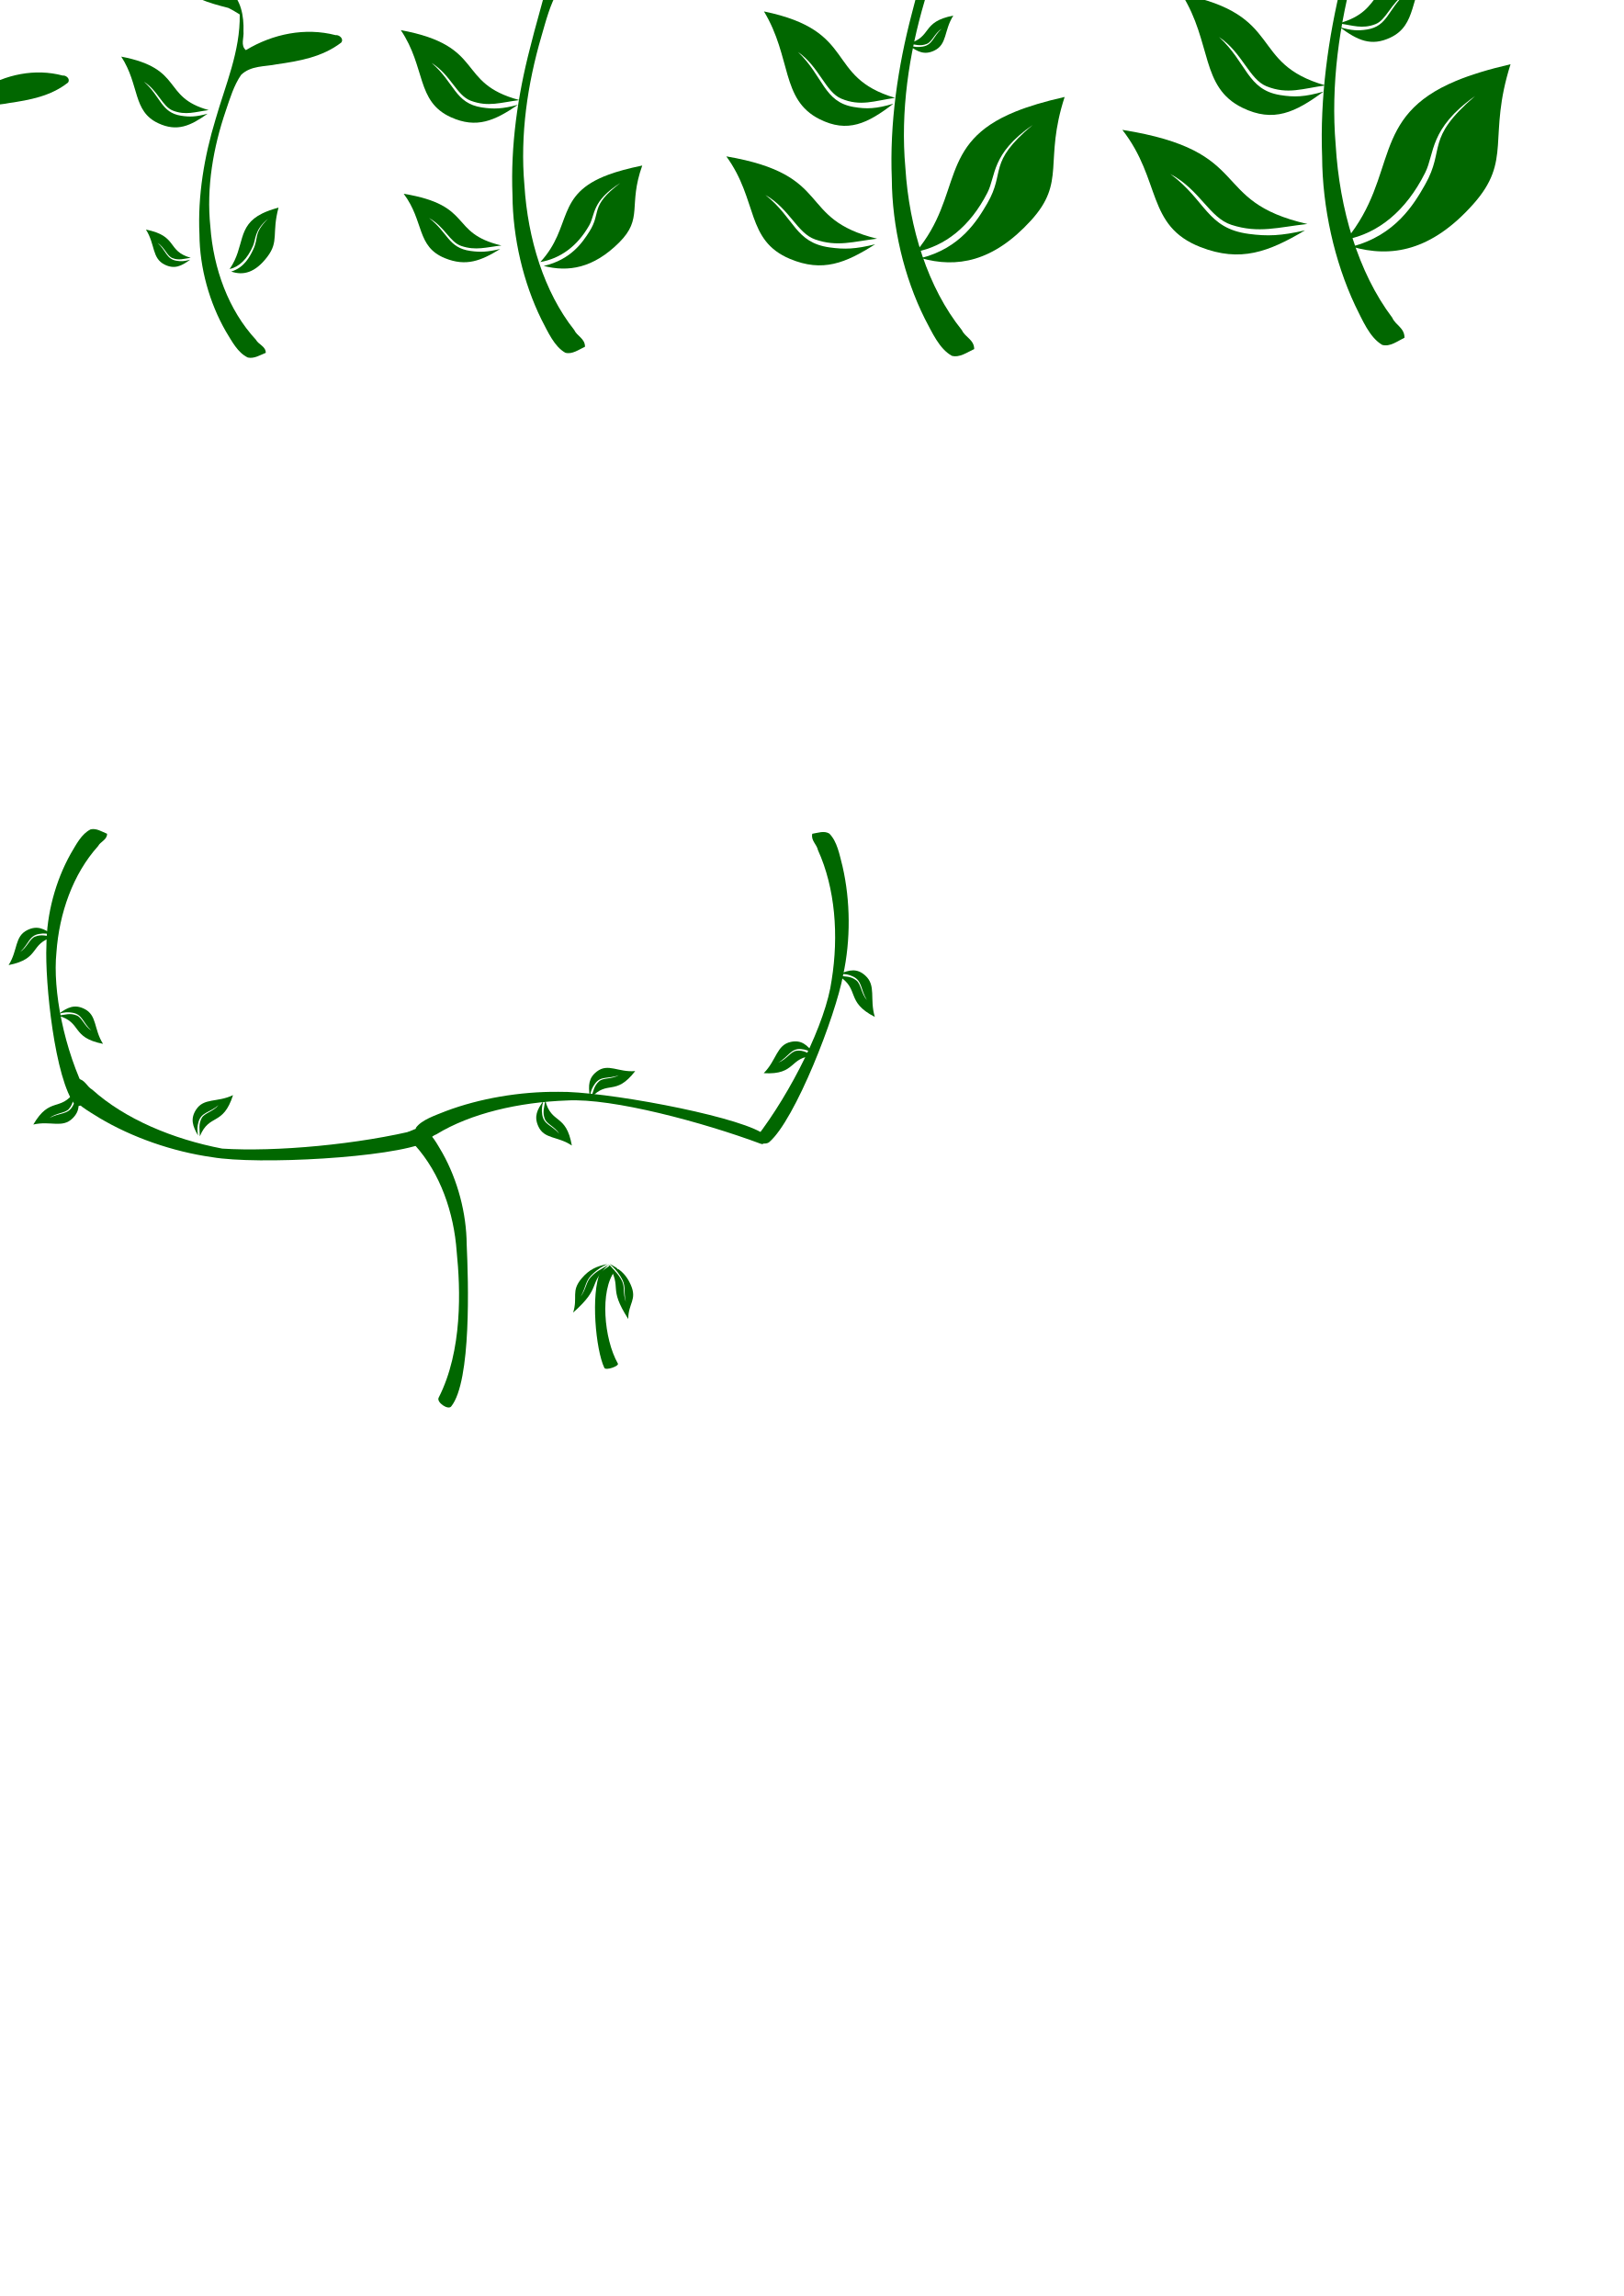
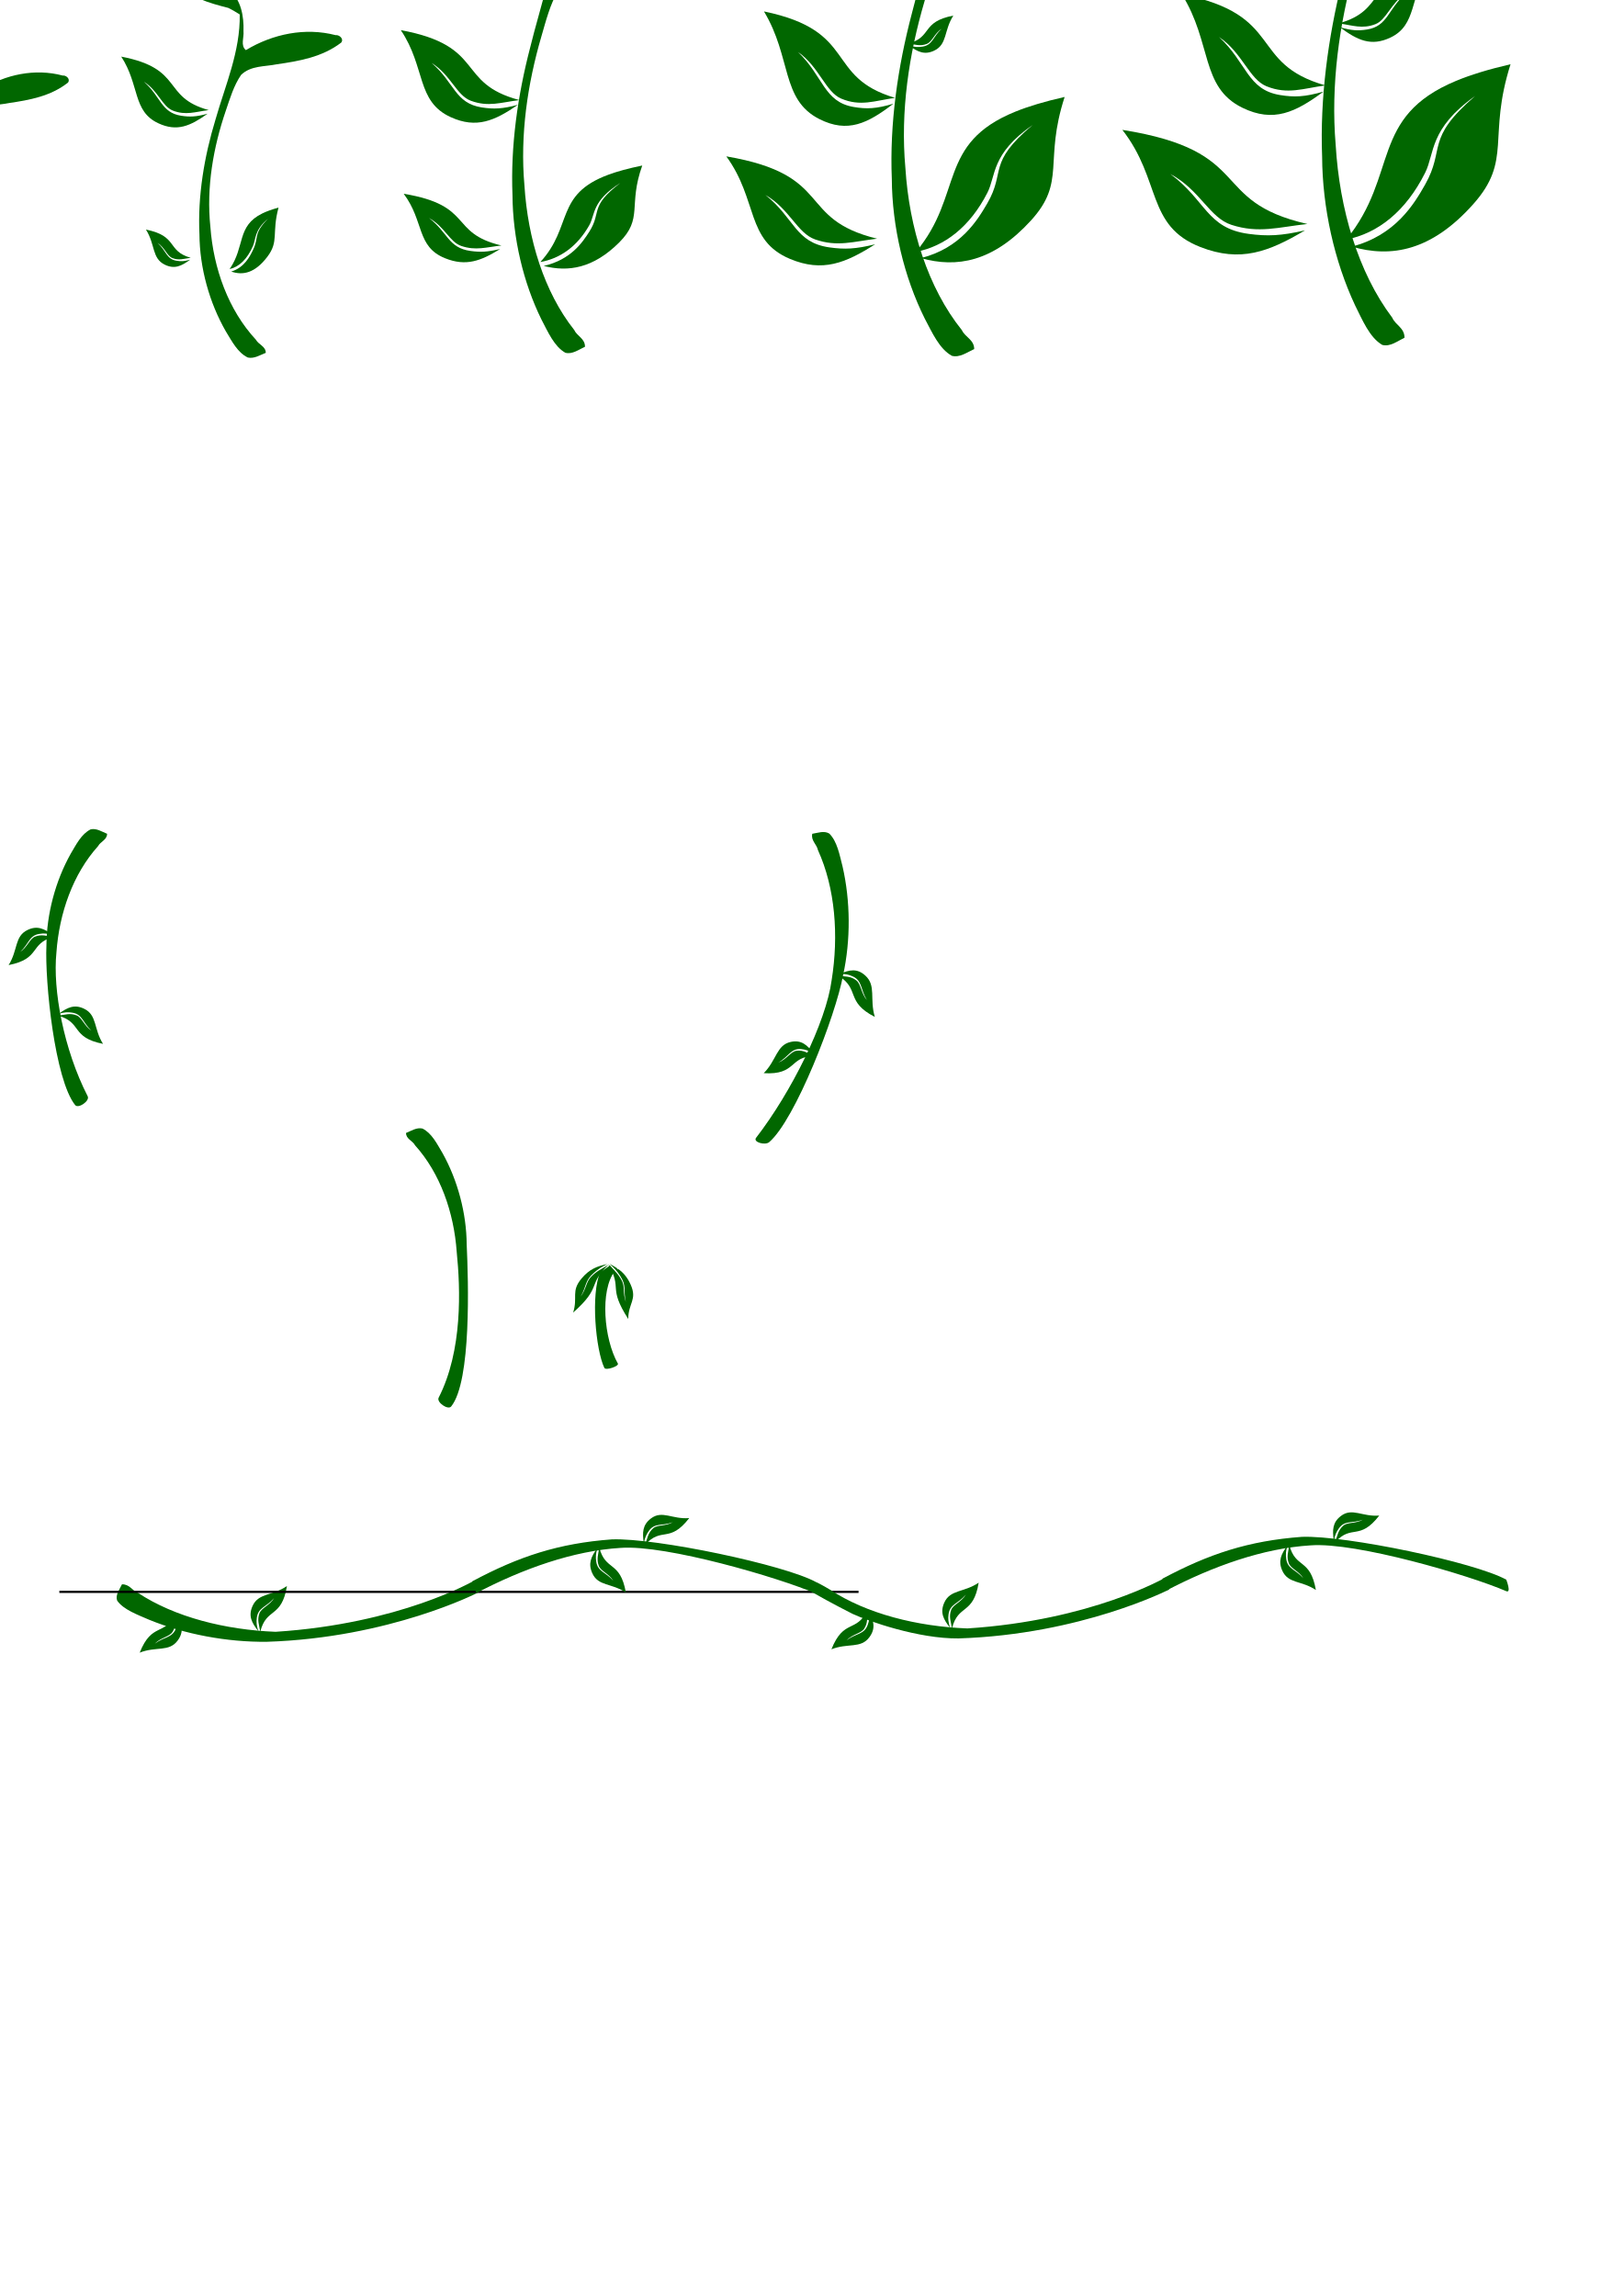
<svg xmlns="http://www.w3.org/2000/svg" width="210mm" height="297mm" viewBox="0 0 744.094 1052.362" id="svg2" version="1.1">
  <defs id="defs4" />
  <g id="layer1">
    <path style="fill:#016700" d="m -224.769,-331.904 c 2.913,21.319 21.6,17.481 25.094,29.86 -3.239,30.904 -15.605,60.49 -32.469,86.394 -12.796,16.088 -22.964,34.672 -26.616,55.083 -7.936,42.283 4.848,85.244 22.089,123.606 l 10.411,-4.96 c -9.218,-18.327 -14.518,-38.647 -19.81,-58.512 -8.642,-32.435 -8.237,-69.039 9.661,-98.374 12.299,-17.81 22.299,-37.213 28.85,-57.878 13.23,-11.863 34.456,4.4 52.481,-20.917 -11.441,-9.887 -25.681,-9.069 -33.555,-4.749 -7.265,3.288 -11.502,6.044 -14.53,9.899 2.387,-9.468 4.261,-19.137 4.519,-28.806 2.087,-10.925 2.09,-14.451 -4.593,-23.011 -3.344,-5.044 -11.623,-9.958 -21.539,-7.639 z" id="path4154" />
    <path style="fill:#016700" d="m -284.537,-270.269 c 12.671,18.981 7.666,36.284 25.248,44.311 12.937,5.906 22.061,1.809 33.798,-6.326 -7.801,2.105 -12.165,2.275 -18.17,1.347 -13.616,-2.106 -13.75,-12.603 -25.367,-22.648 9.686,6.065 12.588,16.513 19.75,19.225 8.834,3.345 15.175,0.86 24.546,-0.328 -32.371,-8.636 -16.538,-27.53 -59.803,-35.582 z" id="path4152" />
    <path style="fill:#016700" d="m -345.054,-178.302 c 22.14,27.707 12.238,48.705 34.329,58.691 17.814,8.052 27.24,1.565 40.736,-5.318 0,0 -21.67,1.551 -32.048,-6.858 -10.286,-8.335 -2.367,-20.075 -29.08,-40.269 24.211,15.713 22.205,30.323 29.092,37.46 9.453,9.796 32.776,5.335 32.776,5.335 -33.703,-3.694 -24.037,-60.864 -75.802,-49.038 z" id="path4150" />
    <path style="fill:#016700" d="m -196.517,-195.86 c -38.287,18.752 -25.139,48.818 -48.425,82.399 13.943,-3.205 26.265,-14.656 34.78,-34.707 4.302,-10.13 1.672,-22.769 22.043,-39.83 -22.308,22.537 -12.939,27.1 -22.107,46.091 -4.728,9.794 -12.942,26.265 -32.313,32.113 17.447,5.985 35.215,2.212 53.55,-22.015 17.408,-23.002 6.197,-34.506 16.468,-72.679 -9.89,2.699 -17.732,5.56 -23.997,8.628 z" id="path2985" />
    <path style="fill:#016700" d="m -129.353,53.387 c -1.323,0.134 -2.701,-0.002 -3.965,0.49 4.841,4.976 11.817,6.749 18.361,8.256 1.345,0.606 2.653,1.29 3.924,2.039 0.214,11.459 -4.933,21.979 -8.297,32.675 -3.849,11.475 -6.122,23.744 -5.495,35.717 0.076,10.384 3.392,21.286 9.076,30.232 2.042,3.016 4.005,6.558 7.485,8.067 2.168,0.44 4.18,-0.76 6.151,-1.464 -0.017,-2.04 -2.476,-2.536 -3.389,-4.081 -9.404,-9.203 -14.538,-22.139 -15.583,-35.131 -1.408,-12.257 0.98,-24.652 5.296,-36.118 1.43,-3.821 2.743,-7.84 5.229,-11.11 3.362,-2.949 8.127,-2.515 12.25,-3.295 7.616,-0.987 15.578,-2.241 22.015,-6.741 1.035,-1.202 -0.762,-2.496 -1.936,-2.32 -10.344,-2.441 -21.445,-0.412 -30.693,4.663 -1.925,-1.409 -0.602,-3.94 -0.826,-5.878 0.18,-4.652 -0.848,-10.111 -5.066,-12.791 -4.324,-2.664 -9.553,-3.308 -14.538,-3.209 z" id="path4154-8" />
    <path style="fill:#016700" d="m -33.812,10.728 c -1.62,0.186 -3.307,-0.003 -4.854,0.681 5.926,6.91 14.467,9.373 22.479,11.466 1.646,0.842 3.248,1.792 4.804,2.832 0.261,15.914 -6.04,30.524 -10.158,45.379 -4.712,15.936 -7.495,32.976 -6.727,49.603 0.093,14.421 4.153,29.562 11.111,41.986 2.5,4.189 4.903,9.108 9.164,11.204 2.654,0.611 5.117,-1.056 7.53,-2.033 -0.021,-2.833 -3.031,-3.522 -4.149,-5.668 -11.513,-12.78 -17.799,-30.747 -19.077,-48.79 -1.724,-17.023 1.2,-34.236 6.484,-50.16 1.75,-5.306 3.359,-10.888 6.401,-15.429 4.116,-4.095 9.95,-3.493 14.997,-4.577 C 13.517,45.85 23.264,44.109 31.145,37.859 32.412,36.19 30.212,34.392 28.775,34.637 16.111,31.247 2.52,34.066 -8.801,41.114 -11.158,39.156 -9.538,35.642 -9.812,32.95 -9.592,26.489 -10.851,18.908 -16.014,15.186 c -5.294,-3.7 -11.695,-4.595 -17.798,-4.457 z" id="path4154-8-0" />
    <path style="fill:#016700" d="m -44.895,57.381 c 4.346,6.893 2.629,13.176 8.659,16.09 4.437,2.145 7.567,0.657 11.592,-2.297 -2.676,0.764 -4.172,0.826 -6.232,0.489 -4.67,-0.765 -4.716,-4.577 -8.7,-8.224 3.322,2.202 4.318,5.996 6.774,6.981 3.03,1.215 5.205,0.312 8.419,-0.119 -11.103,-3.136 -5.672,-9.997 -20.511,-12.921 z" id="path4152-7" />
    <path style="fill:#016700" d="m 85.338,-9.271 c -1.772,0.197 -3.616,-0.003 -5.308,0.723 6.48,7.334 15.82,9.947 24.58,12.168 1.8,0.893 3.552,1.902 5.253,3.005 0.286,16.889 -6.604,32.394 -11.107,48.158 -5.153,16.912 -8.196,34.995 -7.356,52.641 0.102,15.304 4.541,31.372 12.15,44.557 2.733,4.446 5.361,9.666 10.02,11.89 2.902,0.649 5.595,-1.12 8.234,-2.158 -0.023,-3.006 -3.315,-3.738 -4.537,-6.015 -12.59,-13.563 -19.462,-32.629 -20.861,-51.778 -1.885,-18.065 1.312,-36.333 7.09,-53.232 1.914,-5.631 3.673,-11.555 6.999,-16.374 4.501,-4.346 10.88,-3.707 16.399,-4.857 10.196,-1.455 20.854,-3.302 29.472,-9.936 1.385,-1.771 -1.02,-3.679 -2.592,-3.419 -13.847,-3.597 -28.709,-0.607 -41.088,6.873 -2.578,-2.077 -0.805,-5.806 -1.105,-8.663 C 111.822,7.455 110.446,-0.59 104.8,-4.541 99.012,-8.467 92.011,-9.417 85.338,-9.271 Z" id="path4154-8-0-4" />
    <path style="fill:#016700" d="m 55.568,25.954 c 8.492,13.071 5.137,24.987 16.921,30.514 8.67,4.067 14.785,1.245 22.651,-4.356 -5.228,1.449 -8.153,1.567 -12.178,0.927 -9.126,-1.45 -9.215,-8.679 -17.001,-15.596 6.492,4.177 8.437,11.372 13.236,13.239 5.92,2.304 10.17,0.592 16.451,-0.226 C 73.953,44.509 84.564,31.498 55.569,25.953 Z" id="path4152-7-4" />
    <path style="fill:#016700" d="m 66.887,105.239 c 4.346,6.893 2.629,13.176 8.659,16.09 4.437,2.145 7.567,0.657 11.592,-2.297 -2.676,0.764 -4.172,0.826 -6.232,0.489 -4.67,-0.765 -4.716,-4.577 -8.7,-8.224 3.322,2.202 4.318,5.996 6.774,6.981 3.03,1.215 5.205,0.312 8.419,-0.119 -11.103,-3.136 -5.672,-9.997 -20.511,-12.921 z" id="path4152-7-9" />
    <path style="fill:#016700" d="m 120.21,97.825 c -11.854,5.806 -7.783,15.114 -14.992,25.511 4.317,-0.992 8.132,-4.538 10.768,-10.745 1.332,-3.136 0.518,-7.049 6.825,-12.332 -6.907,6.977 -4.006,8.39 -6.844,14.27 -1.464,3.032 -4.007,8.132 -10.004,9.942 5.402,1.853 10.902,0.685 16.579,-6.816 5.39,-7.121 1.919,-10.683 5.098,-22.501 -3.062,0.835 -5.49,1.721 -7.429,2.671 z" id="path2985-2" />
    <path style="fill:#016700" d="m 228.229,-59.981 c -1.936,0.252 -3.953,-0.004 -5.802,0.925 7.083,9.389 17.292,12.735 26.868,15.578 1.968,1.144 3.882,2.435 5.742,3.848 0.313,21.623 -7.219,41.473 -12.141,61.656 -5.632,21.653 -8.959,44.804 -8.04,67.395 0.111,19.594 4.964,40.165 13.281,57.045 2.988,5.692 5.86,12.375 10.953,15.222 3.172,0.831 6.116,-1.434 9,-2.763 -0.025,-3.849 -3.623,-4.786 -4.959,-7.701 -13.761,-17.365 -21.274,-41.775 -22.802,-66.29 -2.06,-23.129 1.434,-46.516 7.75,-68.152 2.092,-7.21 4.014,-14.794 7.651,-20.963 4.92,-5.564 11.892,-4.746 17.925,-6.218 11.144,-1.863 22.795,-4.228 32.215,-12.72 1.514,-2.267 -1.115,-4.711 -2.833,-4.377 -15.136,-4.606 -31.381,-0.777 -44.912,8.799 -2.817,-2.66 -0.88,-7.434 -1.208,-11.092 0.263,-8.778 -1.242,-19.078 -7.413,-24.137 -6.327,-5.027 -13.979,-6.243 -21.273,-6.056 z" id="path4154-8-0-4-1" />
    <path style="fill:#016700" d="m 183.679,13.811 c 11.519,17.101 6.969,32.69 22.952,39.921 11.761,5.321 20.055,1.629 30.725,-5.699 -7.092,1.896 -11.059,2.05 -16.518,1.213 -12.378,-1.897 -12.5,-11.355 -23.061,-20.404 8.806,5.464 11.444,14.877 17.954,17.32 8.03,3.014 13.795,0.775 22.314,-0.295 -29.427,-7.781 -15.034,-24.803 -54.365,-32.057 z" id="path4152-7-4-5" />
    <path style="fill:#016700" d="m 184.998,88.81 c 9.492,12.649 5.742,24.18 18.912,29.529 9.691,3.936 16.526,1.205 25.317,-4.215 -5.844,1.403 -9.113,1.516 -13.611,0.897 -10.2,-1.403 -10.3,-8.399 -19.002,-15.092 7.256,4.042 9.43,11.004 14.794,12.811 6.617,2.229 11.367,0.573 18.387,-0.218 C 205.548,106.766 217.408,94.175 185,88.81 Z" id="path4152-7-9-3" />
    <path style="fill:#016700" d="m 278.846,80.062 c -24.693,9.113 -16.213,23.724 -31.231,40.044 8.992,-1.557 16.939,-7.123 22.431,-16.867 2.775,-4.923 1.078,-11.065 14.217,-19.357 -14.387,10.952 -8.345,13.17 -14.258,22.399 -3.049,4.76 -8.347,12.764 -20.84,15.606 11.252,2.909 22.711,1.075 34.537,-10.699 11.227,-11.178 3.997,-16.769 10.621,-35.32 -6.378,1.311 -11.436,2.702 -15.477,4.193 z" id="path2985-2-1" />
    <path style="fill:#016700" d="m 401.162,-85.693 c -2.2,0.283 -4.491,-0.004 -6.592,1.038 8.048,10.538 19.648,14.293 30.528,17.484 2.236,1.284 4.411,2.733 6.524,4.318 0.355,24.268 -8.202,46.547 -13.795,69.198 -6.399,24.302 -10.179,50.285 -9.136,75.64 0.127,21.991 5.64,45.079 15.09,64.024 3.395,6.388 6.658,13.889 12.445,17.085 3.604,0.932 6.949,-1.61 10.226,-3.101 -0.029,-4.32 -4.117,-5.371 -5.634,-8.643 -15.636,-19.489 -24.172,-46.886 -25.908,-74.4 -2.341,-25.958 1.629,-52.207 8.805,-76.49 2.377,-8.092 4.561,-16.604 8.693,-23.528 5.59,-6.245 13.512,-5.327 20.367,-6.979 12.663,-2.091 25.901,-4.745 36.603,-14.276 1.72,-2.545 -1.267,-5.287 -3.219,-4.912 -17.198,-5.169 -35.655,-0.872 -51.03,9.876 -3.201,-2.985 -1,-8.343 -1.373,-12.448 0.299,-9.852 -1.411,-21.413 -8.423,-27.089 -7.189,-5.642 -15.883,-7.006 -24.171,-6.797 z" id="path4154-8-0-4-1-9" />
    <path style="fill:#016700" d="m 350.108,5.24 c 12.73,21.131 7.701,40.392 25.364,49.328 12.997,6.575 22.163,2.013 33.954,-7.042 -7.837,2.343 -12.221,2.533 -18.254,1.499 -13.679,-2.344 -13.814,-14.03 -25.484,-25.212 9.731,6.752 12.646,18.383 19.841,21.401 8.875,3.724 15.245,0.958 24.659,-0.365 -32.521,-9.614 -16.614,-30.648 -60.079,-39.61 z" id="path4152-7-4-5-9" />
    <path style="fill:#016700" d="m 332.856,71.667 c 14.637,20.133 8.855,38.485 29.165,46.999 14.944,6.264 25.484,1.918 39.042,-6.709 -9.012,2.232 -14.053,2.413 -20.989,1.428 -15.729,-2.234 -15.884,-13.368 -29.303,-24.021 11.189,6.433 14.542,17.515 22.814,20.391 10.204,3.548 17.53,0.913 28.355,-0.348 -37.394,-9.16 -19.104,-29.2 -69.081,-37.74 z" id="path4152-7-9-3-6" />
    <path style="fill:#016700" d="m 465.317,51.169 c -36.021,14.625 -23.651,38.075 -45.559,64.265 13.118,-2.499 24.71,-11.431 32.722,-27.069 4.048,-7.901 1.573,-17.758 20.739,-31.065 -20.988,17.577 -12.174,21.136 -20.799,35.948 -4.448,7.638 -12.176,20.485 -30.401,25.046 16.415,4.668 33.131,1.725 50.381,-17.17 16.378,-17.94 5.83,-26.912 15.493,-56.684 -9.305,2.105 -16.682,4.336 -22.577,6.729 z" id="path2985-2-1-3" />
    <path style="fill:#016700" d="m 436.879,7.15 c -4.381,6.871 -2.696,13.162 -8.741,16.046 -4.448,2.122 -7.57,0.619 -11.58,-2.355 2.672,0.778 4.168,0.847 6.229,0.52 4.674,-0.741 4.739,-4.553 8.742,-8.18 -3.333,2.186 -4.348,5.974 -6.809,6.947 -3.036,1.2 -5.206,0.286 -8.418,-0.161 11.118,-3.08 5.723,-9.968 20.576,-12.817 z" id="path4152-7-9-7" />
    <path style="fill:#016700" d="m 598.36,-106.406 c -2.2,0.301 -4.491,-0.005 -6.592,1.104 8.048,11.203 19.648,15.195 30.528,18.587 2.236,1.365 4.411,2.905 6.524,4.591 0.355,25.8 -8.202,49.484 -13.795,73.565 -6.399,25.835 -10.179,53.458 -9.136,80.414 0.127,23.379 5.64,47.924 15.09,68.064 3.395,6.791 6.658,14.766 12.445,18.163 3.604,0.991 6.949,-1.711 10.226,-3.296 -0.029,-4.592 -4.117,-5.71 -5.634,-9.189 -15.636,-20.719 -24.172,-49.844 -25.908,-79.095 -2.341,-27.597 1.629,-55.501 8.805,-81.317 2.377,-8.603 4.561,-17.652 8.693,-25.012 5.59,-6.639 13.512,-5.663 20.367,-7.42 12.663,-2.223 25.901,-5.044 36.603,-15.177 1.72,-2.705 -1.267,-5.62 -3.219,-5.222 -17.198,-5.495 -35.655,-0.927 -51.03,10.499 -3.201,-3.173 -1,-8.87 -1.373,-13.234 0.299,-10.474 -1.411,-22.764 -8.423,-28.799 -7.189,-5.998 -15.883,-7.448 -24.171,-7.226 z" id="path4154-8-0-4-1-9-8" />
    <path style="fill:#016700" d="m 541.591,-2.618 c 13.941,22.282 8.434,42.593 27.777,52.015 14.233,6.933 24.271,2.123 37.183,-7.425 -8.583,2.471 -13.384,2.671 -19.99,1.581 -14.98,-2.472 -15.128,-14.795 -27.908,-26.585 10.657,7.12 13.849,19.384 21.728,22.568 9.719,3.927 16.695,1.01 27.005,-0.385 C 571.772,29.013 589.191,6.833 541.593,-2.618 Z" id="path4152-7-4-5-9-0" />
    <path style="fill:#016700" d="m 514.339,59.525 c 17.967,23.011 10.869,43.987 35.799,53.718 18.344,7.16 31.281,2.192 47.923,-7.668 -11.061,2.552 -17.249,2.758 -25.764,1.632 -19.307,-2.553 -19.497,-15.279 -35.969,-27.455 13.735,7.353 17.849,20.019 28.004,23.306 12.526,4.056 21.517,1.043 34.804,-0.397 C 553.237,92.19 575.687,69.285 514.341,59.524 Z" id="path4152-7-9-3-6-6" />
    <path style="fill:#016700" d="m 667.291,37.057 c -39.798,16.554 -26.13,43.097 -50.335,72.743 14.493,-2.829 27.301,-12.939 36.152,-30.64 4.472,-8.943 1.738,-20.1 22.913,-35.163 -23.188,19.896 -13.45,23.925 -22.979,40.69 -4.915,8.646 -13.452,23.187 -33.588,28.35 18.135,5.284 36.604,1.953 55.663,-19.435 18.095,-20.307 6.442,-30.462 17.118,-64.161 -10.28,2.382 -18.431,4.908 -24.944,7.617 z" id="path2985-2-1-3-3" />
    <path style="fill:#016700" d="m 654.776,-14.993 c -8.788,13.782 -5.407,26.403 -17.533,32.189 -8.923,4.257 -15.185,1.241 -23.23,-4.725 5.359,1.56 8.361,1.699 12.496,1.044 9.376,-1.487 9.507,-9.133 17.536,-16.409 -6.687,4.384 -8.722,11.985 -13.659,13.935 -6.09,2.406 -10.444,0.574 -16.887,-0.324 22.303,-6.178 11.479,-19.996 41.275,-25.711 z" id="path4152-7-9-7-6" />
    <path style="fill:#016700" d="m -184.889,96.017 c -0.895,0.085 -0.816,1.009 -1.67,1.322 3.273,3.162 1.929,2.774 6.353,3.731 0.909,0.385 1.794,0.82 2.653,1.296 0.144,7.282 -1.315,14.978 -3.589,21.775 -2.602,7.292 -3.634,15.089 -3.21,22.698 0.051,6.599 -0.232,12.517 3.611,18.202 1.38,1.917 2.708,4.168 5.06,5.127 1.466,0.28 2.826,-0.483 4.158,-0.93 -0.012,-1.296 -1.674,-1.612 -2.291,-2.594 -6.358,-5.848 -7.304,-14.069 -8.01,-22.326 -0.952,-7.79 0.663,-15.161 3.581,-22.448 0.967,-2.428 0.845,-3.972 2.525,-6.05 2.273,-1.874 3.979,-3.114 6.767,-3.61 5.149,-0.627 1.946,-0.414 6.298,-3.274 l -1.309,-1.474 c -6.993,-1.551 -5.912,-1.272 -12.164,1.953 -1.302,-0.896 -0.407,-2.504 -0.558,-3.736 0.121,-2.956 -0.574,-6.425 -3.425,-8.129 -2.923,-1.693 -1.408,-1.597 -4.778,-1.535 z" id="path4154-8-3" />
    <path style="fill:#016700" d="M 34.43,506.496 C 25.111,494.857 20.506,449.949 21.275,433.321 c 0.093,-14.421 4.153,-29.562 11.111,-41.986 2.5,-4.189 4.903,-9.108 9.164,-11.204 2.654,-0.611 5.117,1.056 7.53,2.033 -0.021,2.833 -3.031,3.522 -4.149,5.668 -11.513,12.78 -17.799,30.747 -19.077,48.79 -1.724,17.023 3.286,44.25 14.341,65.875 1.064,2.082 -4.302,5.823 -5.764,3.998 z" id="path4154-8-0-5" />
    <path style="fill:#016700" d="m 47.209,478.446 c -4.346,-6.893 -2.629,-13.176 -8.659,-16.09 -4.437,-2.145 -7.567,-0.657 -11.592,2.297 2.676,-0.764 4.172,-0.826 6.232,-0.489 4.67,0.765 4.716,4.577 8.7,8.224 -3.322,-2.202 -4.318,-5.996 -6.774,-6.981 -3.03,-1.215 -5.205,-0.312 -8.419,0.119 11.103,3.136 5.672,9.997 20.511,12.921 z" id="path4152-7-46" />
    <path style="fill:#016700" d="m 3.949,442.343 c 4.346,-6.893 2.629,-13.176 8.659,-16.09 4.437,-2.145 7.567,-0.657 11.592,2.297 -2.676,-0.764 -4.172,-0.826 -6.232,-0.489 -4.67,0.765 -4.716,4.577 -8.7,8.224 3.322,-2.202 4.318,-5.996 6.774,-6.981 3.03,-1.215 5.205,-0.312 8.419,0.119 -11.103,3.136 -5.672,9.997 -20.511,12.921 z" id="path4152-7-46-5" />
-     <path style="fill:#016700" d="m 195.239,523.524 c -15.593,7.162 -77.128,10.455 -98.006,6.867 -18.164,-2.549 -36.841,-9.114 -51.806,-18.06 -5.031,-3.167 -10.991,-6.364 -13.208,-10.902 -0.507,-2.709 1.839,-4.842 3.311,-7.043 3.568,0.504 4.138,3.575 6.731,5.038 14.962,13.477 36.978,22.707 59.589,27.037 24.311,1.562 62.588,-1.831 90.939,-8.994 2.73,-0.69 4.897,4.935 2.451,6.058 z" id="path4154-8-0-5-9" />
-     <path style="fill:#016700" d="m 15.264,515.428 c 7.939,-1.837 13.307,1.851 18.043,-2.886 3.485,-3.485 3.109,-6.93 1.643,-11.703 -0.158,2.778 -0.592,4.212 -1.588,6.046 -2.258,4.159 -5.873,2.948 -10.628,5.512 3.173,-2.413 7.083,-2.105 8.82,-4.101 2.144,-2.462 2.007,-4.812 2.657,-7.99 -6.613,9.454 -11.306,2.069 -18.948,15.12 z" id="path4152-7-46-3" />
-     <path style="fill:#016700" d="m 106.794,501.95 c -7.351,3.515 -13.392,1.08 -16.988,6.731 -2.646,4.158 -1.532,7.439 0.934,11.78 -0.448,-2.746 -0.336,-4.24 0.239,-6.247 1.302,-4.55 5.094,-4.152 9.179,-7.686 -2.574,3.044 -6.457,3.591 -7.721,5.917 -1.559,2.868 -0.915,5.133 -0.86,8.376 4.405,-10.663 10.588,-4.472 15.217,-18.87 z" id="path4152-7-46-5-2" />
-     <path style="fill:#016700" d="m 348.76,518.98 c -14.128,-8.159 -72.566,-18.93 -92.9,-18.548 -17.629,-0.159 -36.181,3.062 -51.442,8.804 -5.148,2.067 -11.186,4.04 -13.794,7.648 -0.776,2.259 1.236,4.391 2.405,6.47 3.463,0.029 4.338,-2.533 6.973,-3.453 15.746,-9.631 37.775,-14.706 59.845,-15.501 20.827,-1.192 62.498,10.045 88.814,19.852 2.534,0.944 2.314,-3.993 0.099,-5.272 z" id="path4154-8-0-5-9-2" />
-     <path style="fill:#016700" d="m 291.101,490.925 c -7.826,0.656 -12.423,-3.778 -17.605,0.214 -3.813,2.937 -3.94,6.4 -3.216,11.336 0.543,-2.725 1.158,-4.08 2.366,-5.749 2.739,-3.784 6.014,-2.057 10.907,-3.897 -3.364,1.923 -7.048,1.046 -8.985,2.766 -2.39,2.121 -2.591,4.467 -3.659,7.515 7.636,-8.384 11.068,-0.392 20.192,-12.185 z" id="path4152-7-46-3-3" />
-     <path style="fill:#016700" d="m 262.061,525.055 c -6.586,-4.435 -12.661,-2.801 -15.393,-8.868 -2.011,-4.465 -0.538,-7.575 2.358,-11.561 -0.77,2.665 -0.848,4.161 -0.549,6.225 0.678,4.68 4.35,4.775 7.814,8.807 -2.08,-3.351 -5.723,-4.395 -6.641,-6.864 -1.132,-3.045 -0.236,-5.208 0.22,-8.417 2.882,11.143 9.56,5.802 12.191,20.678 z" id="path4152-7-46-5-2-1" />
+     <path style="fill:#016700" d="m 218.8,730.079 c 0,0 -40.134,20.63 -96.493,22.427 -18.341,0.204 -37.791,-3.486 -53.929,-10.086 -5.449,-2.377 -11.821,-4.643 -14.694,-8.798 -0.907,-2.602 1.092,-5.063 2.217,-7.46 3.603,-0.037 4.627,2.914 7.41,3.971 16.814,11.081 39.966,16.905 62.97,17.794 57.017,-3.65 90.751,-23.314 90.751,-23.314 z" id="path4154-8-0-5-9" />
+     <path style="fill:#016700" d="m 64.018,757.492 c 7.573,-3.007 13.434,-0.166 17.406,-5.559 2.923,-3.968 2.034,-7.318 -0.13,-11.817 0.26,2.77 0.046,4.253 -0.663,6.216 -1.609,4.45 -5.364,3.796 -9.681,7.043 2.775,-2.862 6.687,-3.144 8.106,-5.377 1.75,-2.755 1.262,-5.059 1.428,-8.298 -5.121,10.338 -10.868,3.741 -16.466,17.791 z" id="path4152-7-46-3" />
+     <path style="fill:#016700" d="m 131.494,726.954 c -6.741,4.578 -13.078,3.076 -15.786,9.202 -1.992,4.508 -0.399,7.585 2.69,11.507 -0.855,-2.648 -0.968,-4.142 -0.701,-6.212 0.605,-4.694 4.413,-4.869 7.923,-8.976 -2.088,3.395 -5.846,4.519 -6.746,7.008 -1.111,3.069 -0.135,5.212 0.406,8.41 2.756,-11.203 9.798,-6.009 12.215,-20.939 z" id="path4152-7-46-5-2" />
+     <path style="fill:none;fill-rule:evenodd;stroke:#000000;stroke-width:1px;stroke-linecap:butt;stroke-linejoin:miter;stroke-opacity:1" d="m 27.197,729.626 366.252,0" id="path4176" />
+     <path style="fill:#016700" d="m 374.058,725.188 c -14.264,-7.918 -73.319,-20.35 -93.644,-19.623 -24.464,1.809 -42.728,7.847 -63.932,19.198 l 1.813,5.414 c 21.327,-11.15 44.381,-19.394 66.173,-20.712 20.804,-1.546 72.645,13.671 89.581,20.996 2.482,1.073 0.009,-5.273 0.009,-5.273 z" id="path4154-8-0-5-9-2" />
+     <path style="fill:#016700" d="m 315.855,695.809 c -7.826,0.656 -12.423,-3.778 -17.605,0.214 -3.813,2.937 -3.94,6.4 -3.216,11.336 0.543,-2.725 1.158,-4.08 2.366,-5.749 2.739,-3.784 6.014,-2.057 10.907,-3.897 -3.364,1.923 -7.048,1.046 -8.985,2.766 -2.39,2.121 -2.591,4.467 -3.659,7.515 7.636,-8.384 11.068,-0.392 20.192,-12.185 z" id="path4152-7-46-3-3" />
+     <path style="fill:#016700" d="m 286.815,729.939 c -6.586,-4.435 -12.661,-2.801 -15.393,-8.868 -2.011,-4.465 -0.538,-7.575 2.358,-11.561 -0.77,2.665 -0.848,4.161 -0.549,6.225 0.678,4.68 4.35,4.775 7.814,8.807 -2.08,-3.351 -5.723,-4.395 -6.641,-6.864 -1.132,-3.045 -0.236,-5.208 0.22,-8.417 2.882,11.143 9.56,5.802 12.191,20.678 z" id="path4152-7-46-5-2-1" />
    <path style="fill:#016700" d="m 352.503,523.492 c 11.932,-10.246 30.468,-57.938 33.878,-76.608 3.513,-16.028 3.365,-33.99 -0.269,-49.767 -1.374,-5.364 -2.472,-11.51 -6.074,-15.055 -2.417,-1.438 -5.218,-0.294 -7.799,0.1 -0.687,3.149 2.055,4.776 2.601,7.477 7.955,17.477 9.552,39.212 6.282,59.598 -2.584,19.382 -18.524,51.431 -34.631,72.261 -1.551,2.005 4.14,3.601 6.011,1.994 z" id="path4154-8-0-5-5" />
    <path style="fill:#016700" d="m 349.995,491.882 c 5.93,-5.968 5.838,-12.924 12.405,-14.329 4.832,-1.034 7.491,1.34 10.65,5.469 -2.4,-1.504 -3.834,-1.968 -5.912,-2.169 -4.713,-0.455 -5.71,3.474 -10.479,6.183 3.767,-1.391 5.679,-5.049 8.303,-5.412 3.237,-0.448 5.118,1.066 8.122,2.37 -11.534,0.28 -7.99,8.825 -23.089,7.888 z" id="path4152-7-46-9" />
    <path style="fill:#016700" d="m 400.903,466.091 c -2.486,-8.288 0.746,-14.327 -4.365,-18.95 -3.761,-3.402 -7.163,-2.698 -11.798,-0.718 2.782,-0.076 4.246,0.259 6.157,1.157 4.331,2.037 3.423,5.991 6.37,10.826 -2.667,-3.164 -2.682,-7.353 -4.815,-9.027 -2.63,-2.065 -4.962,-1.712 -8.182,-2.123 9.967,6.206 2.995,11.852 16.632,18.835 z" id="path4152-7-46-5-8" />
    <path style="fill:#016700" d="m 206.777,644.635 c 9.32,-11.639 7.863,-57.557 7.095,-74.185 -0.093,-14.421 -4.153,-29.562 -11.111,-41.986 -2.5,-4.189 -4.903,-9.108 -9.164,-11.204 -2.654,-0.611 -5.117,1.056 -7.53,2.033 0.021,2.833 3.031,3.522 4.149,5.668 11.513,12.78 17.799,30.747 19.077,48.79 1.724,17.023 2.775,45.26 -8.28,66.885 -1.064,2.082 4.303,5.823 5.764,3.998 z" id="path4154-8-0-5-53" />
    <g id="g4289">
      <path id="path4154-8-0-5-55" d="m 279.507,580.047 c -1.472,1.013 -2.917,1.968 -4.443,3.07 -4.397,9.922 -2.095,35.513 1.884,43.836 0.707,1.381 6.893,-0.845 6.199,-1.975 -6.396,-11.294 -8.313,-33.452 -1.379,-42.416 -0.106,-0.088 -0.212,-0.19 -0.316,-0.32 l -0.002,0 c -0.46,-0.551 -1.168,-1.25 -1.921,-2.182 -0.007,-0.005 -0.015,-0.009 -0.022,-0.014 z" style="fill:#016700" />
      <path id="path4152-7-46-58" d="m 286.645,584.795 c -0.933,-1.187 -1.971,-2.149 -3.131,-3.006 -0.287,0.047 -0.635,-0.174 -0.924,-0.644 -0.991,-0.653 -2.064,-1.256 -3.238,-1.866 2.341,2.088 3.481,3.433 4.849,5.489 3.104,4.66 1.353,6.547 2.599,11.972 -1.431,-4.117 -0.393,-6.866 -1.752,-9.599 -1.677,-3.371 -3.713,-4.934 -6.297,-7.678 6.762,11.717 -0.476,10.046 9.155,25.093 0.006,-7.326 4.221,-8.787 1.116,-15.736 -0.714,-1.598 -1.5,-2.909 -2.376,-4.023 z" style="fill:#016700" />
      <path id="path4152-7-46-5-1" d="m 272.037,581.418 c -1.899,0.982 -3.672,2.383 -5.508,4.556 -4.991,5.906 -1.605,8.508 -3.879,15.651 13.454,-11.976 6.342,-12.369 16.146,-21.901 -3.208,1.953 -5.548,2.907 -8.125,5.724 -2.089,2.284 -1.997,5.254 -4.582,8.867 2.822,-4.939 1.812,-7.266 6.09,-10.941 1.886,-1.621 3.342,-2.615 6.125,-3.996 -2.342,0.496 -4.368,1.059 -6.268,2.041 z" style="fill:#016700" />
    </g>
+     <path style="fill:#016700" d="m 535.802,728.535 c 0,0 -40.134,20.63 -96.493,22.427 -18.341,0.204 -41.312,-7.866 -48.609,-11.259 0,0 -10.178,-5.113 -18.684,-10.05 l 2.06,-4.488 c 0,0 2.984,1.428 6.237,3.424 16.814,11.081 39.966,16.905 62.97,17.794 57.016,-3.65 90.751,-23.314 90.751,-23.314 z" id="path4154-8-0-5-9-28" />
+     <path style="fill:#016700" d="m 381.021,755.947 c 7.573,-3.007 13.434,-0.166 17.406,-5.559 2.923,-3.968 2.034,-7.318 -0.13,-11.817 0.26,2.77 0.046,4.253 -0.663,6.216 -1.609,4.45 -5.364,3.796 -9.681,7.043 2.775,-2.862 6.687,-3.144 8.106,-5.377 1.75,-2.755 1.262,-5.059 1.428,-8.298 -5.121,10.338 -10.868,3.741 -16.466,17.791 z" id="path4152-7-46-3-8" />
+     <path style="fill:#016700" d="m 448.496,725.409 c -6.741,4.578 -13.078,3.076 -15.786,9.202 -1.992,4.508 -0.399,7.585 2.69,11.507 -0.855,-2.648 -0.968,-4.142 -0.701,-6.212 0.605,-4.694 4.413,-4.869 7.923,-8.976 -2.088,3.395 -5.846,4.519 -6.746,7.008 -1.111,3.069 -0.135,5.212 0.406,8.41 2.756,-11.203 9.798,-6.009 12.215,-20.939 z" id="path4152-7-46-5-2-5" />
+     <path style="fill:#016700" d="m 690.275,724.028 c -14.264,-7.918 -73.319,-20.35 -93.644,-19.623 -24.464,1.809 -42.728,7.847 -63.932,19.198 l 1.813,5.414 c 21.327,-11.15 44.381,-19.394 66.173,-20.712 20.804,-1.546 72.645,13.671 89.581,20.996 2.482,1.073 0.009,-5.273 0.009,-5.273 z" id="path4154-8-0-5-9-2-2" />
+     <path style="fill:#016700" d="m 632.072,694.649 c -7.826,0.656 -12.423,-3.778 -17.605,0.214 -3.813,2.937 -3.94,6.4 -3.216,11.336 0.543,-2.725 1.158,-4.08 2.366,-5.749 2.739,-3.784 6.014,-2.057 10.907,-3.897 -3.364,1.923 -7.048,1.046 -8.985,2.766 -2.39,2.121 -2.591,4.467 -3.659,7.515 7.636,-8.384 11.068,-0.392 20.192,-12.185 z" id="path4152-7-46-3-3-5" />
+     <path style="fill:#016700" d="m 603.032,728.779 c -6.586,-4.435 -12.661,-2.801 -15.393,-8.868 -2.011,-4.465 -0.538,-7.575 2.358,-11.561 -0.77,2.665 -0.848,4.161 -0.549,6.225 0.678,4.68 4.35,4.775 7.814,8.807 -2.08,-3.351 -5.723,-4.395 -6.641,-6.864 -1.132,-3.045 -0.236,-5.208 0.22,-8.417 2.882,11.143 9.56,5.802 12.191,20.678 z" id="path4152-7-46-5-2-1-7" />
  </g>
</svg>
